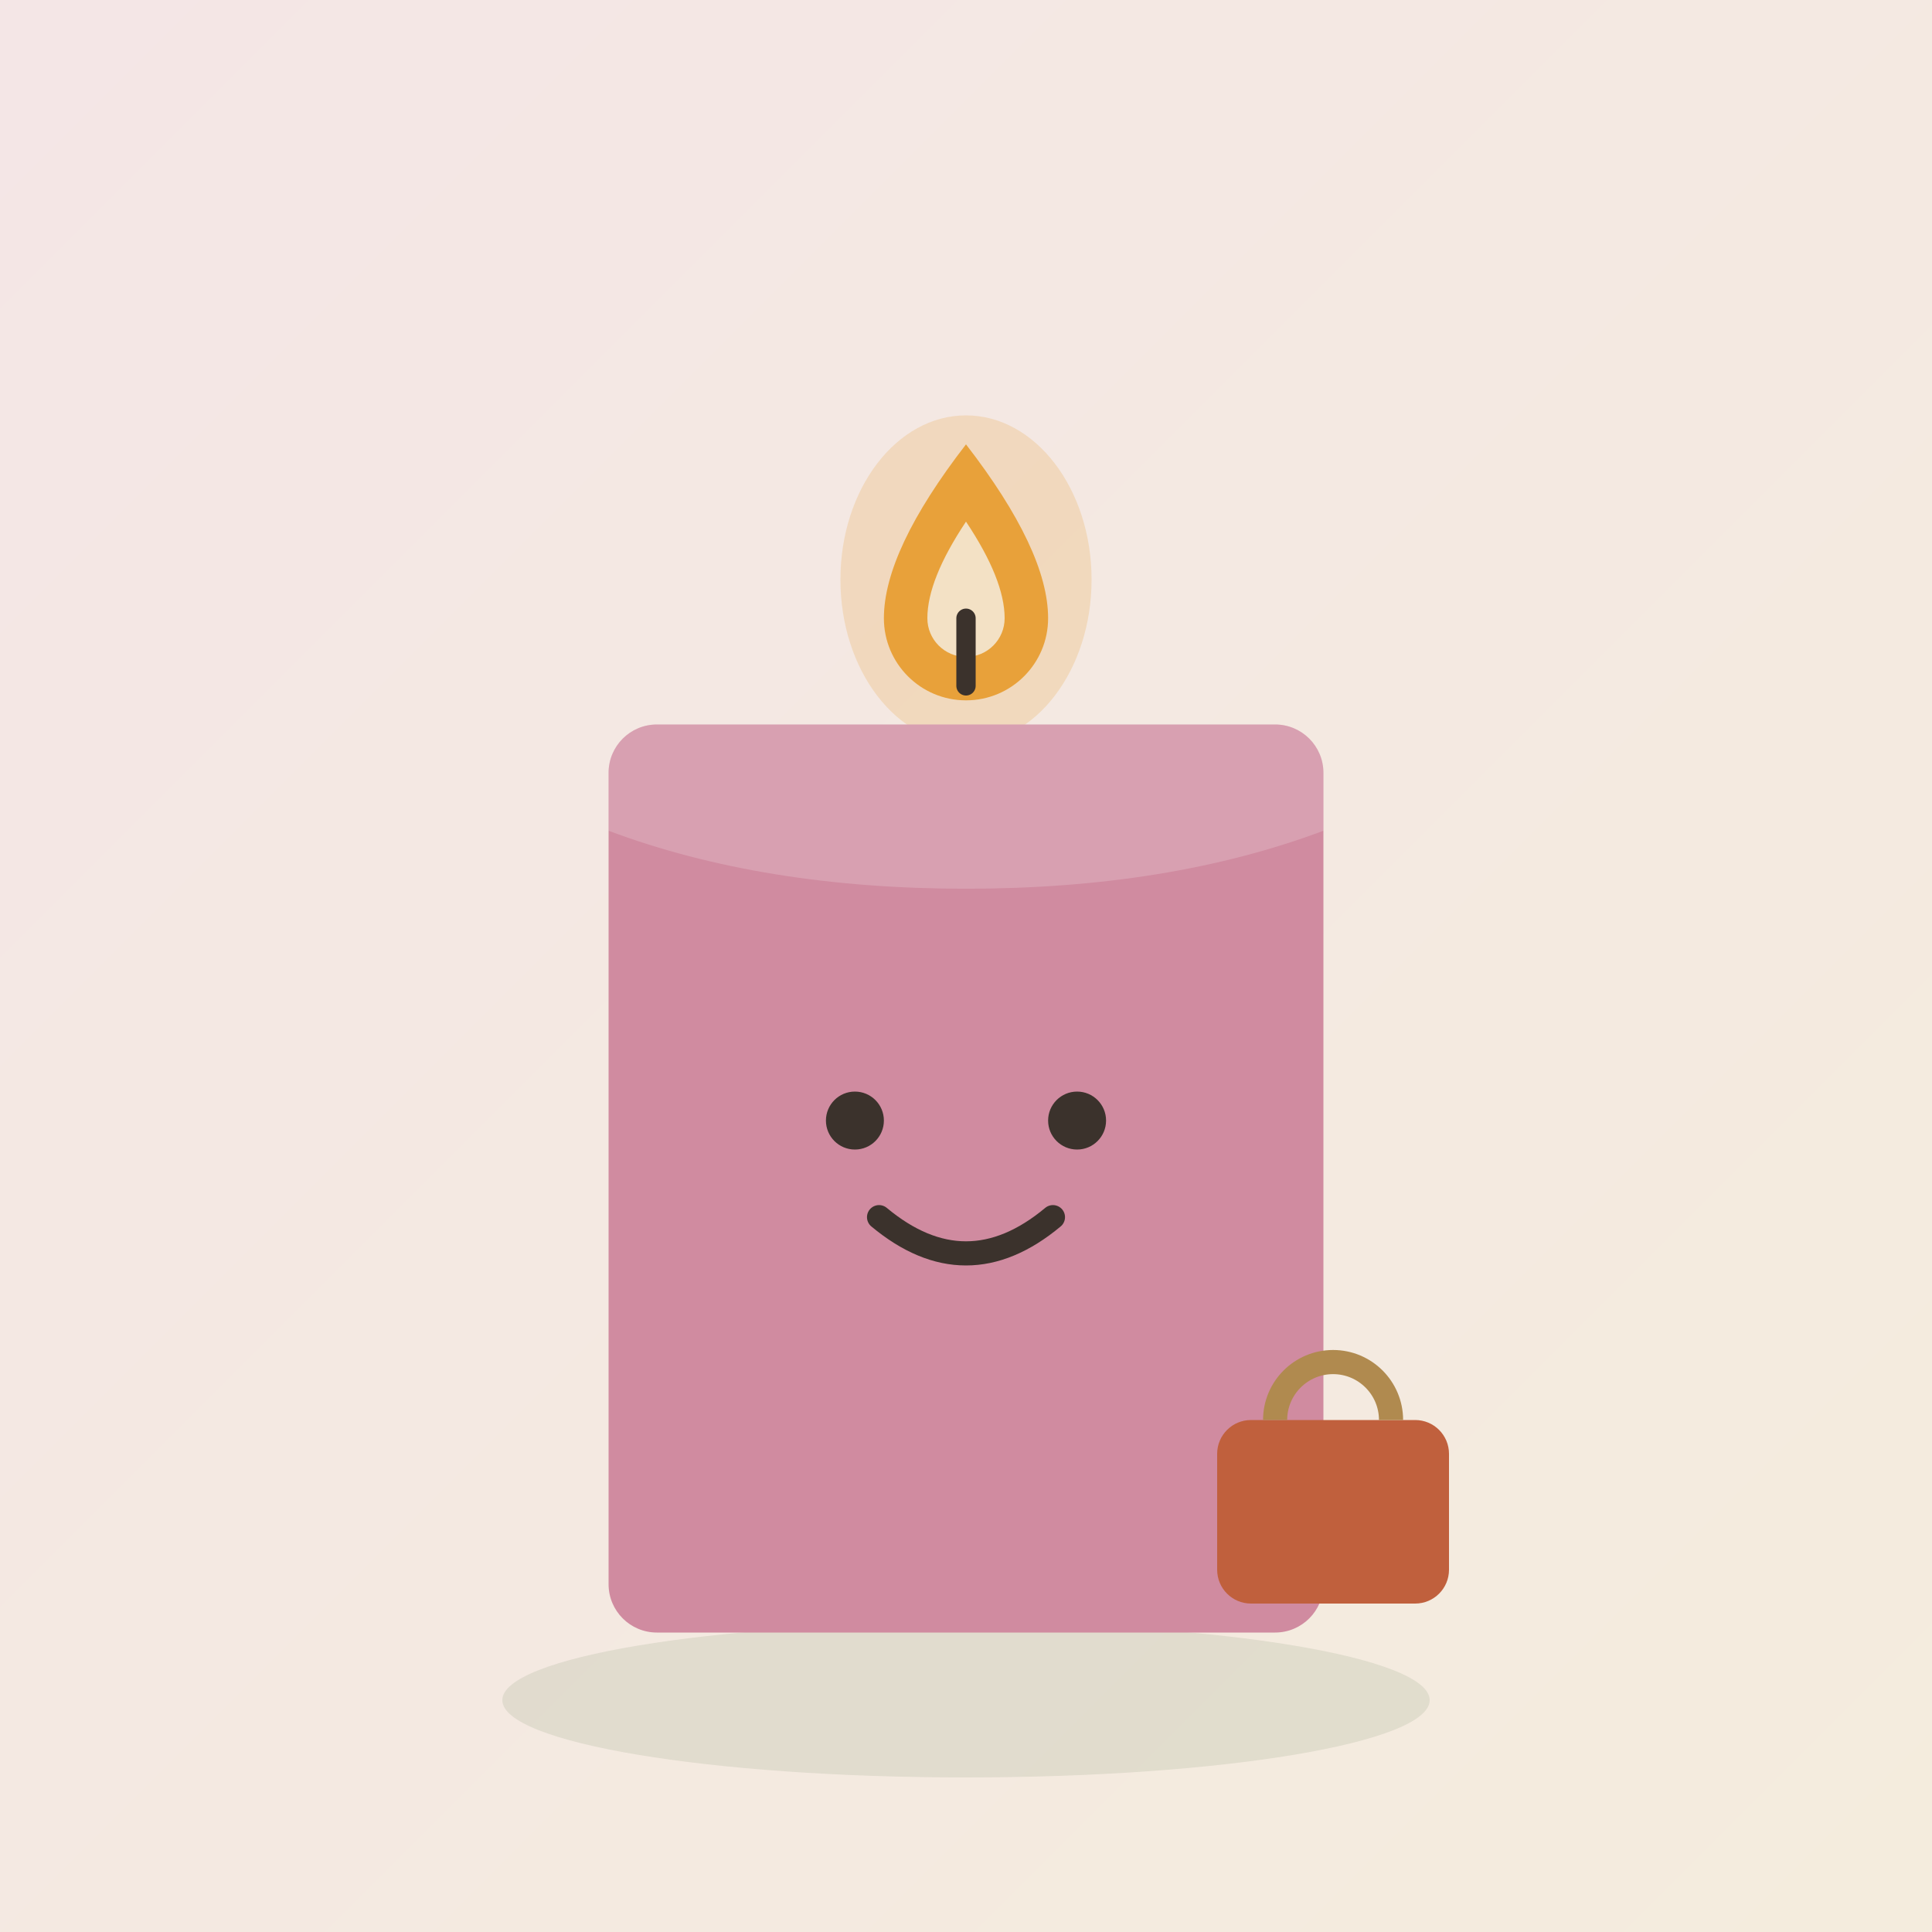
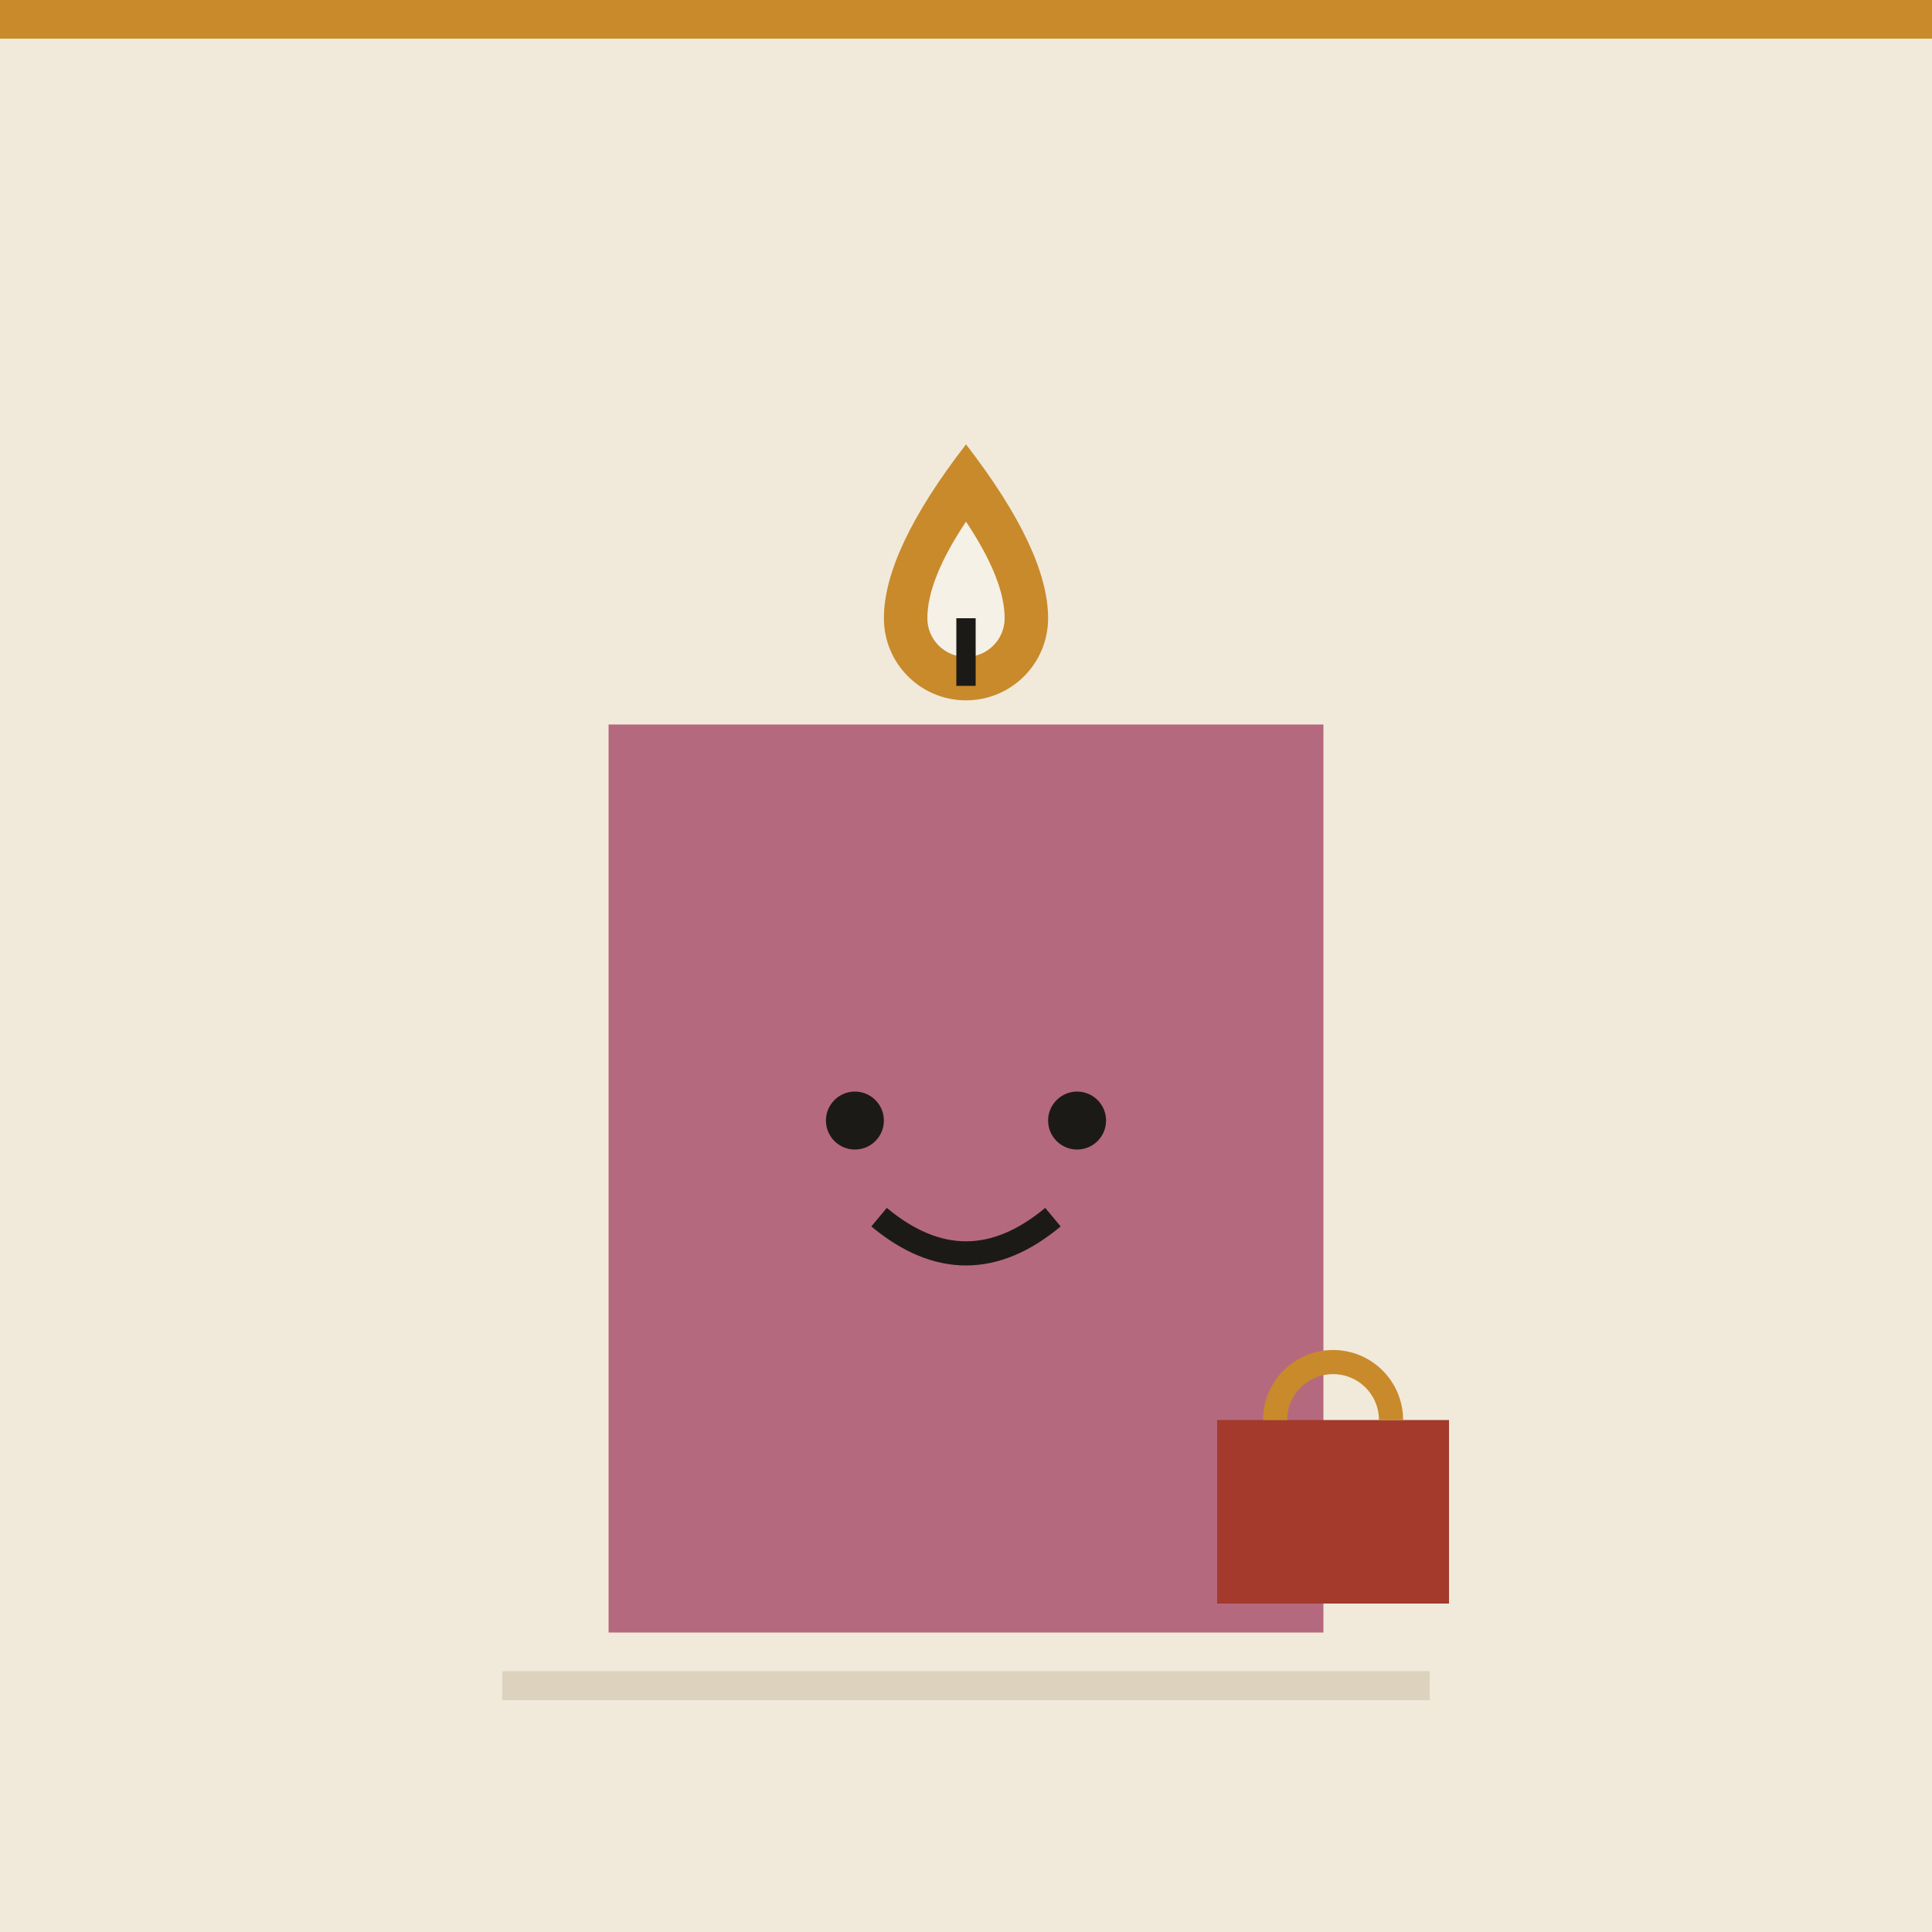
- <svg xmlns="http://www.w3.org/2000/svg" viewBox="0 0 400 400" role="img" aria-label="fashionista placeholder illustration">
-   <defs>
-     <linearGradient id="bg-fashionista" x1="0" y1="0" x2="1" y2="1">
-       <stop offset="0" stop-color="#F4E6E6" />
-       <stop offset="1" stop-color="#F4ECDD" />
-     </linearGradient>
-   </defs>
-   <rect width="400" height="400" fill="url(#bg-fashionista)" />
-   <ellipse cx="200" cy="352" rx="96" ry="16" fill="#8B9A7B" opacity=".18" />
-   <g>
-     <ellipse cx="200" cy="120" rx="26" ry="34" fill="#E8A13A" opacity=".22" />
-     <path d="M200 92 q17 22 17 36 a17 17 0 0 1 -34 0 q0 -14 17 -36 Z" fill="#E8A13A" />
-     <path d="M200 108 q8 12 8 20 a8 8 0 0 1 -16 0 q0 -8 8 -20 Z" fill="#F4ECDD" opacity=".85" />
-   </g>
-   <path d="M200 128 v14" stroke="#3B322C" stroke-width="4" stroke-linecap="round" />
-   <path d="M136 150 h128 a10 10 0 0 1 10 10 v168 a10 10 0 0 1 -10 10 h-128              a10 10 0 0 1 -10 -10 v-168 a10 10 0 0 1 10 -10 Z" fill="#D08BA0" />
-   <path d="M136 150 h128 a10 10 0 0 1 10 10 v12 q-32 12 -74 12 t-74 -12 v-12              a10 10 0 0 1 10 -10 Z" fill="#fff" opacity=".18" />
-   <g fill="#3B322C">
+ <svg xmlns="http://www.w3.org/2000/svg" viewBox="0 0 400 400" role="img" aria-label="fashionista">
+   <rect width="400" height="400" fill="#F1EADB" />
+   <rect x="0" y="0" width="400" height="8" fill="#C98A2B" />
+   <rect x="104" y="346" width="192" height="6" fill="#DCD2BE" />
+   <path d="M200 92 q17 22 17 36 a17 17 0 0 1 -34 0 q0 -14 17 -36 Z" fill="#C98A2B" />
+   <path d="M200 108 q8 12 8 20 a8 8 0 0 1 -16 0 q0 -8 8 -20 Z" fill="#F6F1E7" />
+   <path d="M200 128 v14" stroke="#1C1A17" stroke-width="4" />
+   <rect x="126" y="150" width="148" height="188" fill="#B5697E" />
+   <g fill="#1C1A17">
    <circle cx="177" cy="232" r="6" />
    <circle cx="223" cy="232" r="6" />
  </g>
-   <path d="M182 252 q18 15 36 0" stroke="#3B322C" stroke-width="5" fill="none" stroke-linecap="round" />
+   <path d="M182 252 q18 15 36 0" stroke="#1C1A17" stroke-width="5" fill="none" />
  <g transform="translate(276 302)">
-     <rect x="-24" y="-8" width="48" height="38" rx="7" fill="#C0603D" />
-     <path d="M-12 -8 a12 12 0 0 1 24 0" stroke="#B08A4F" stroke-width="5" fill="none" />
+     <rect x="-24" y="-8" width="48" height="38" fill="#A33A2B" />
+     <path d="M-12 -8 a12 12 0 0 1 24 0" stroke="#C98A2B" stroke-width="5" fill="none" />
  </g>
</svg>
